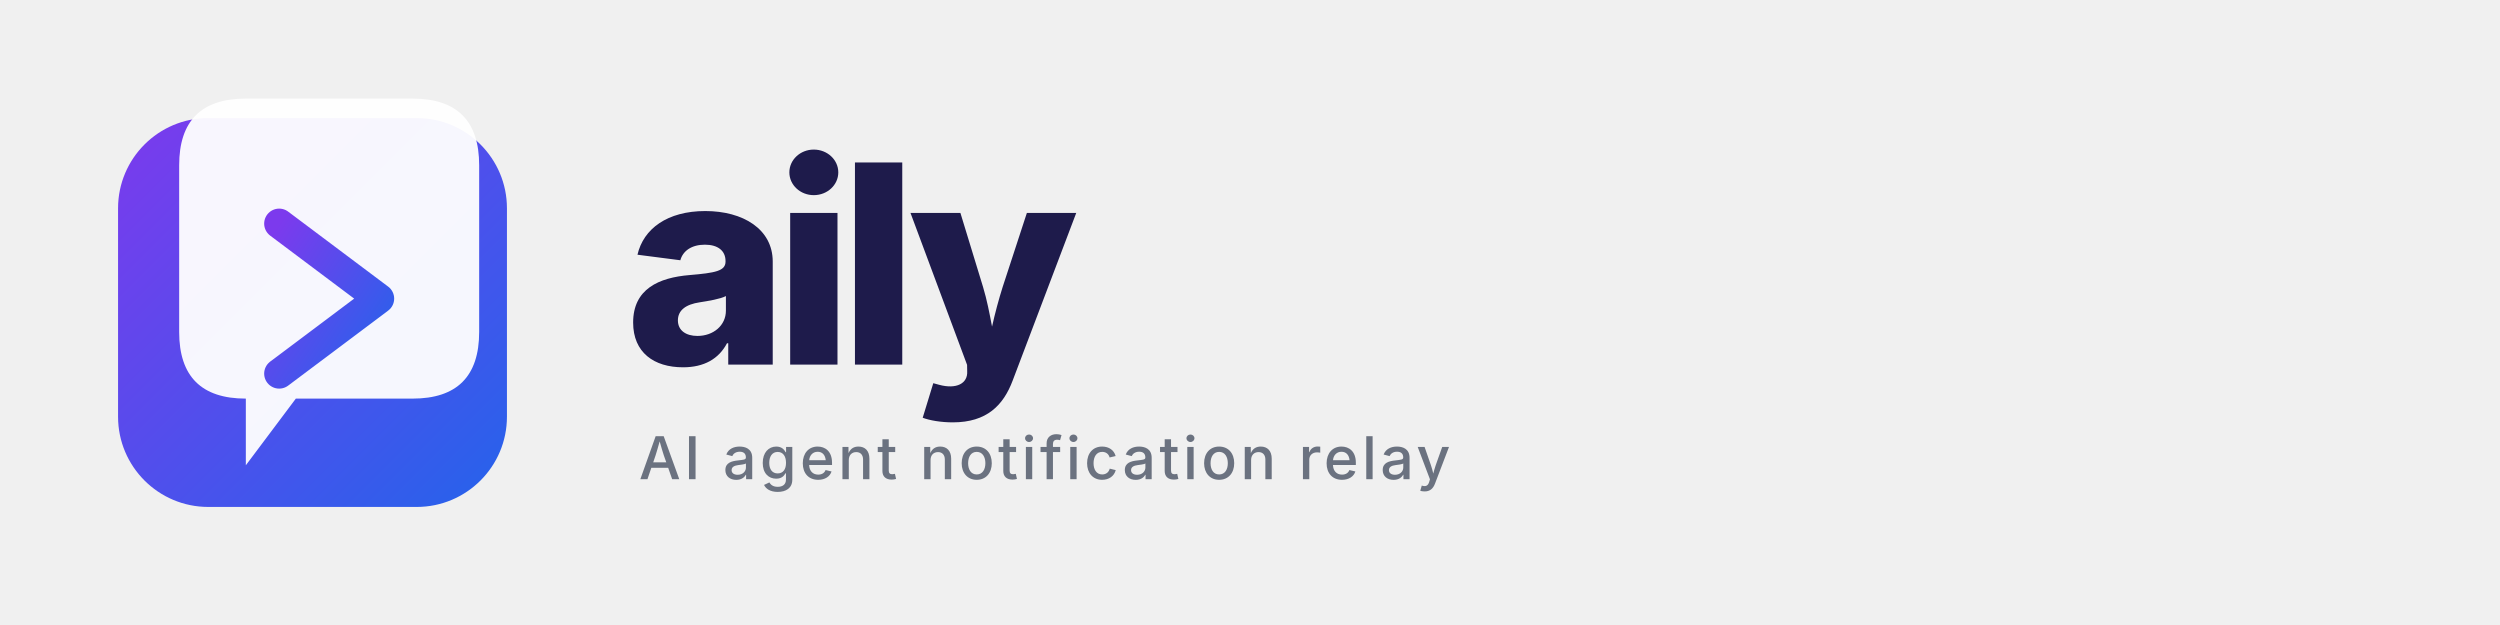
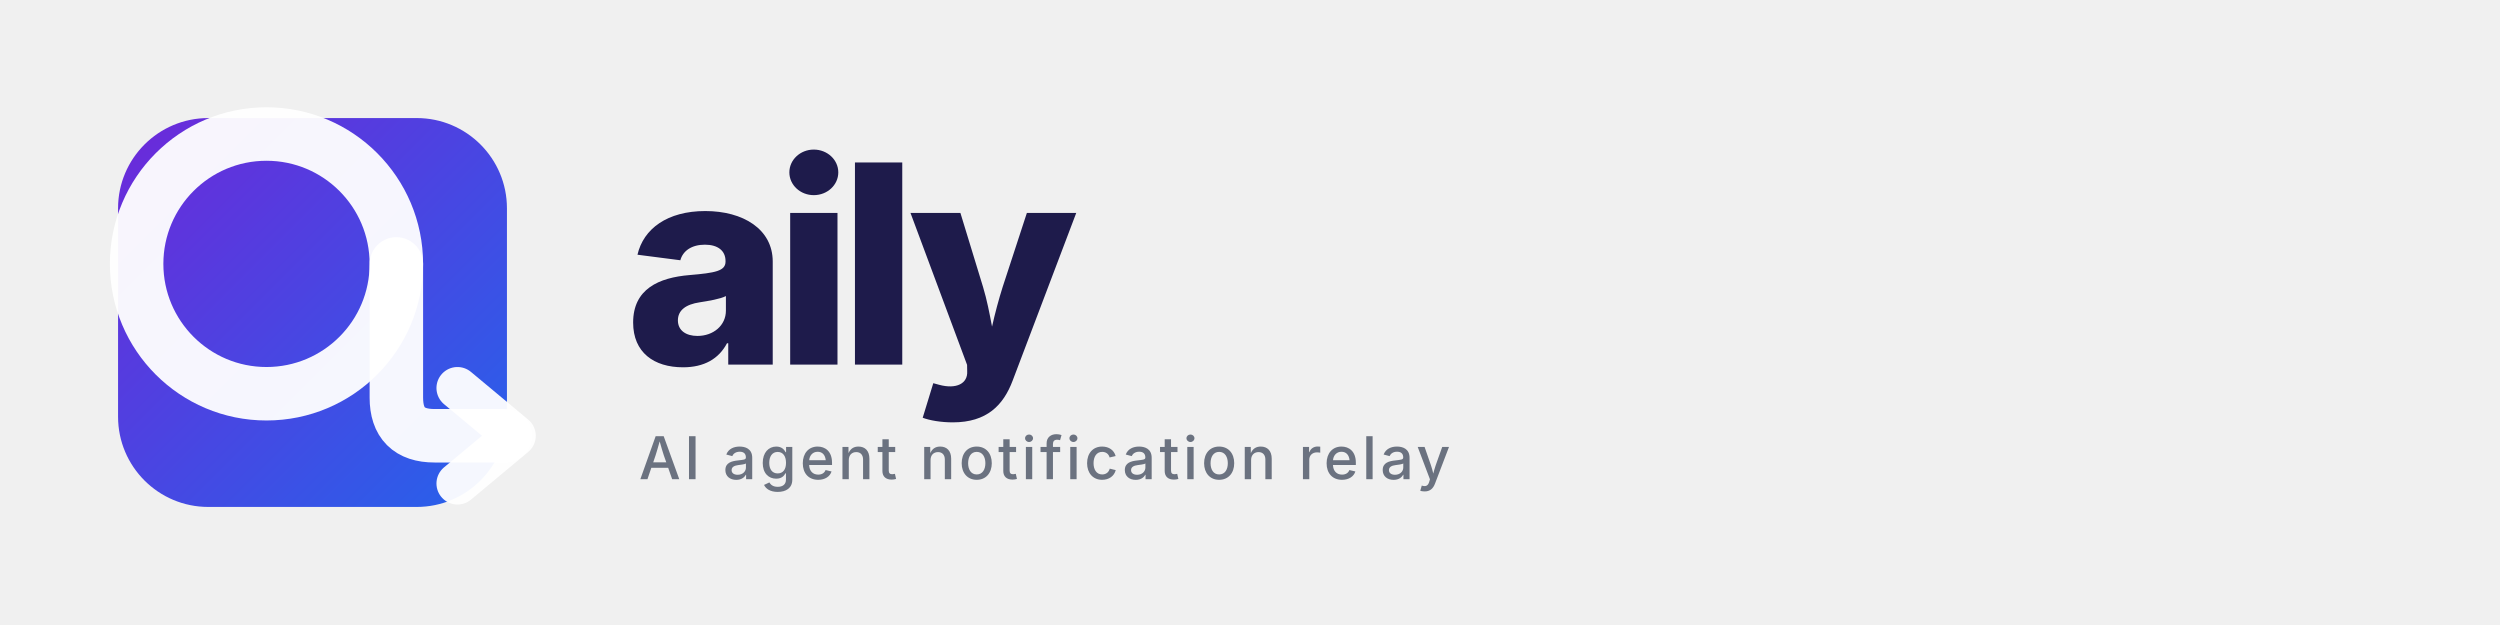
<svg xmlns="http://www.w3.org/2000/svg" viewBox="0 0 720 180" width="720" height="180">
  <defs>
-     <linearGradient id="g1" x1="0%" y1="0%" x2="100%" y2="100%">
-       <stop offset="0%" stop-color="#7C3AED" />
+     <linearGradient id="g" x1="0%" y1="0%" x2="100%" y2="100%">
+       <stop offset="0%" stop-color="#6D28D9" />
      <stop offset="100%" stop-color="#2563EB" />
    </linearGradient>
  </defs>
  <g transform="translate(90, 90)">
-     <rect x="-56" y="-56" width="112" height="112" rx="26" fill="url(#g1)" />
-     <g transform="translate(0, -4) scale(0.48)">
-       <path d="M -80,-80                Q -80,-120 -40,-120                L 60,-120                Q 100,-120 100,-80                L 100,20                Q 100,60 60,60                L -10,60                L -40,100                L -40,60                L -40,60                Q -80,60 -80,20                Z" fill="white" opacity="0.95" />
-       <path d="M -20,-45 L 40,0 L -20,45" fill="none" stroke="url(#g1)" stroke-width="18" stroke-linecap="round" stroke-linejoin="round" />
+     <rect x="-56" y="-56" width="112" height="112" rx="26" fill="url(#g)" />
+     <g transform="translate(-5, -3) scale(0.55)">
+       <circle cx="-15" cy="-20" r="68" fill="none" stroke="white" stroke-width="28" opacity="0.95" />
+       <path d="M 53,-20 L 53,50 Q 53,70 73,70 L 110,70" fill="none" stroke="white" stroke-width="28" stroke-linecap="round" stroke-linejoin="round" opacity="0.95" />
+       <path d="M 85,45 L 115,70 L 85,95" fill="none" stroke="white" stroke-width="22" stroke-linecap="round" stroke-linejoin="round" opacity="0.95" />
    </g>
  </g>
  <text x="180" y="105" font-family="'Inter', 'SF Pro Display', 'Helvetica Neue', Arial, sans-serif" font-size="80" font-weight="800" fill="#1E1B4B" letter-spacing="-4">aily</text>
  <text x="184" y="138" font-family="'Inter', 'SF Pro Display', 'Helvetica Neue', Arial, sans-serif" font-size="17" font-weight="500" fill="#6B7280" letter-spacing="1">AI agent notification relay</text>
</svg>
